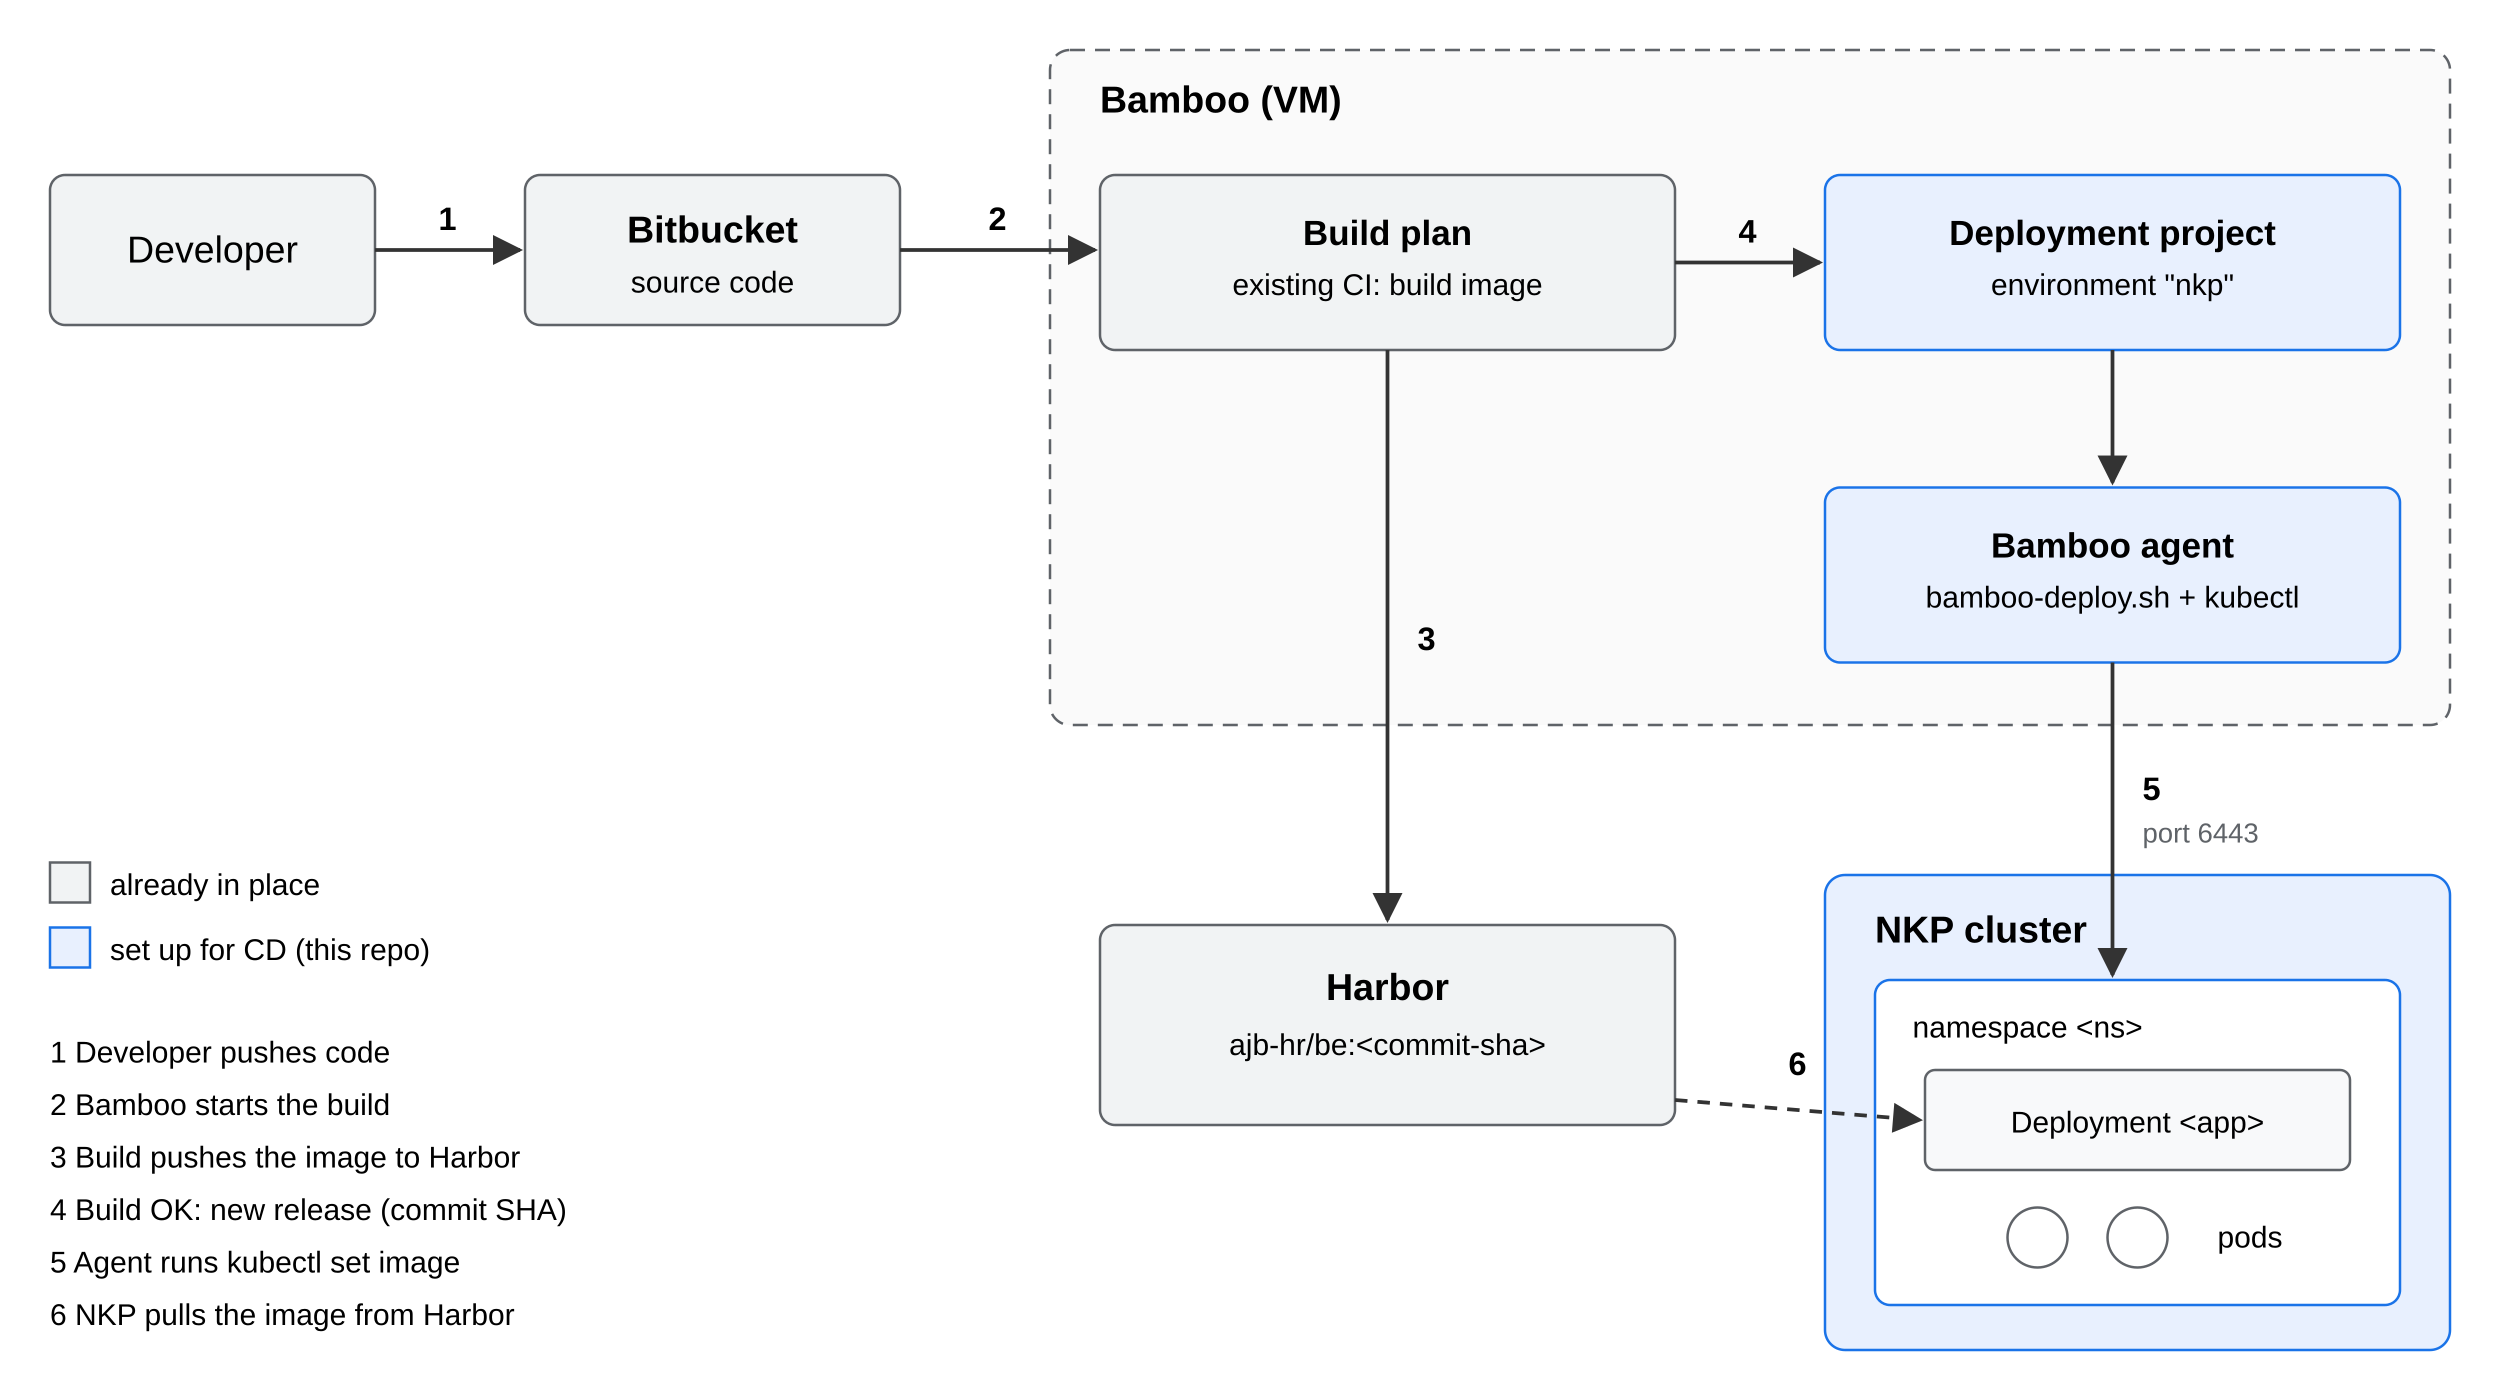
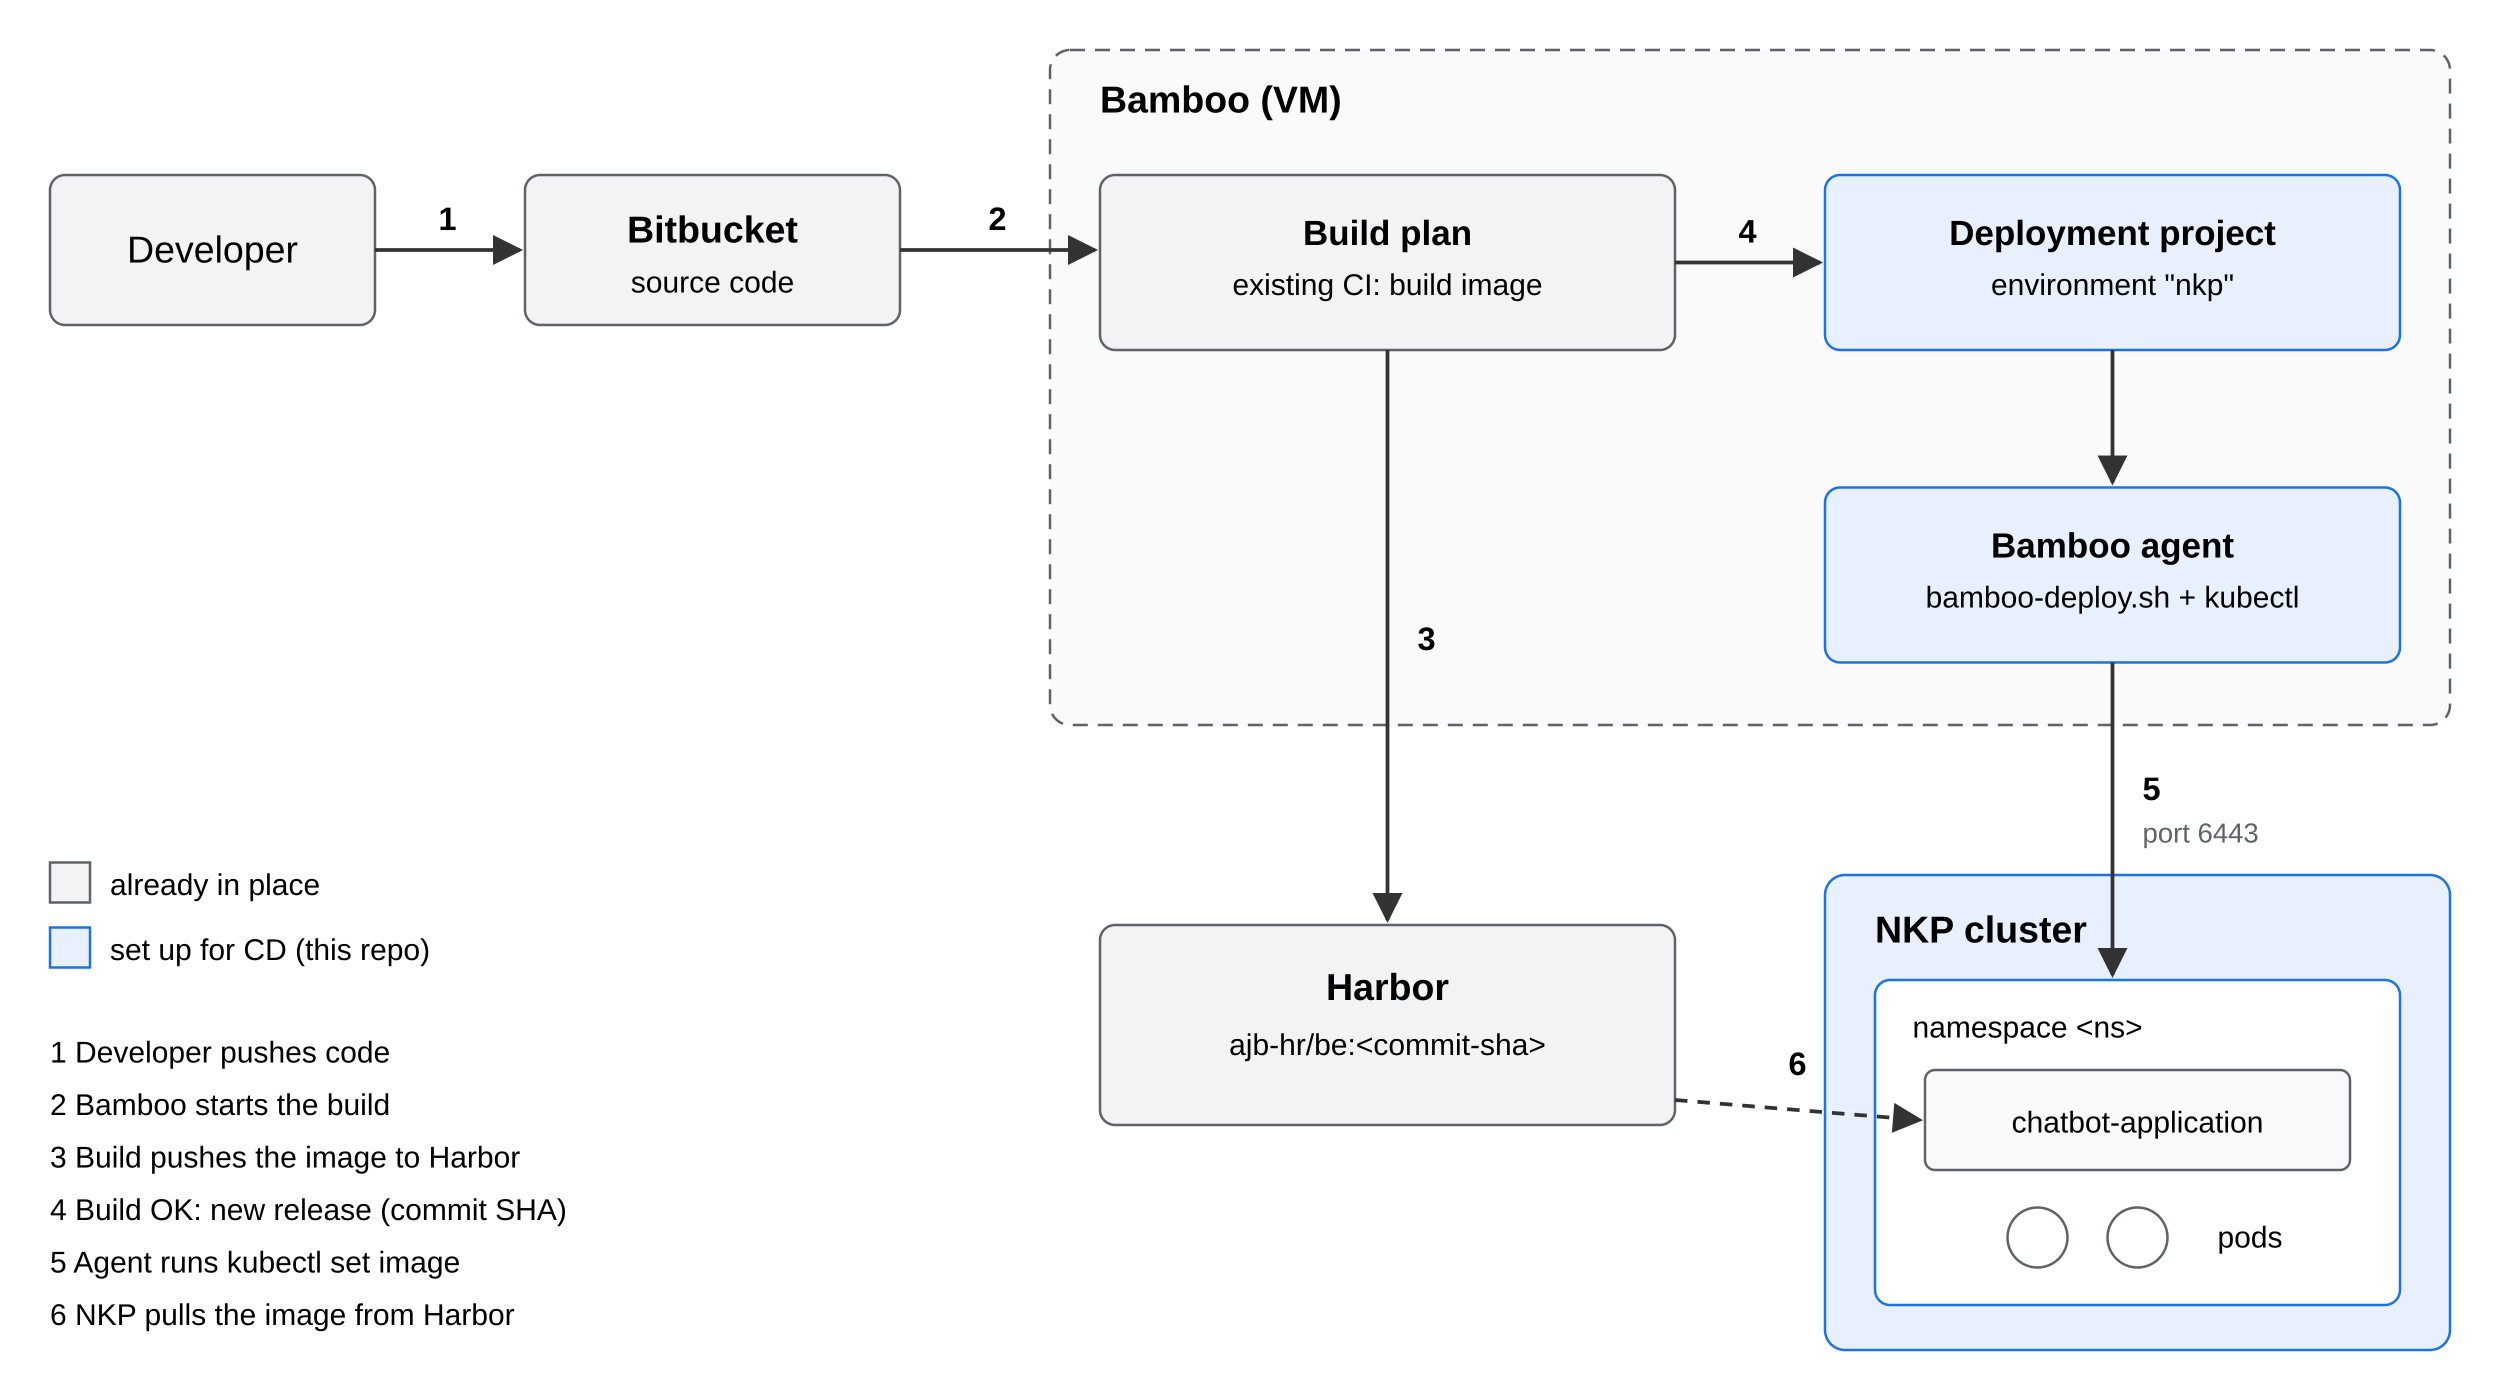
<svg xmlns="http://www.w3.org/2000/svg" width="1000" height="560" viewBox="0 0 1000 560" font-family="Arial, Helvetica, sans-serif">
  <defs>
    <marker id="arrow" viewBox="0 0 10 10" refX="9" refY="5" markerWidth="8" markerHeight="8" orient="auto-start-reverse">
      <path d="M0,0 L10,5 L0,10 z" fill="#333" />
    </marker>
  </defs>
  <rect width="1000" height="560" fill="#ffffff" />
  <rect x="20" y="70" width="130" height="60" rx="6" fill="#f1f3f4" stroke="#5f6368" />
  <text x="85" y="105" text-anchor="middle" font-size="15">Developer</text>
  <rect x="210" y="70" width="150" height="60" rx="6" fill="#f1f3f4" stroke="#5f6368" />
  <text x="285" y="97" text-anchor="middle" font-size="15" font-weight="bold">Bitbucket</text>
  <text x="285" y="117" text-anchor="middle" font-size="12">source code</text>
  <rect x="420" y="20" width="560" height="270" rx="8" fill="#fafafa" stroke="#5f6368" stroke-dasharray="6 4" />
  <text x="440" y="45" font-size="15" font-weight="bold">Bamboo (VM)</text>
  <rect x="440" y="70" width="230" height="70" rx="6" fill="#f1f3f4" stroke="#5f6368" />
  <text x="555" y="98" text-anchor="middle" font-size="14" font-weight="bold">Build plan</text>
  <text x="555" y="118" text-anchor="middle" font-size="12">existing CI: build image</text>
  <rect x="730" y="70" width="230" height="70" rx="6" fill="#e8f0fe" stroke="#1a73e8" />
  <text x="845" y="98" text-anchor="middle" font-size="14" font-weight="bold">Deployment project</text>
  <text x="845" y="118" text-anchor="middle" font-size="12">environment "nkp"</text>
  <rect x="730" y="195" width="230" height="70" rx="6" fill="#e8f0fe" stroke="#1a73e8" />
  <text x="845" y="223" text-anchor="middle" font-size="14" font-weight="bold">Bamboo agent</text>
  <text x="845" y="243" text-anchor="middle" font-size="12">bamboo-deploy.sh + kubectl</text>
  <rect x="440" y="370" width="230" height="80" rx="6" fill="#f1f3f4" stroke="#5f6368" />
  <text x="555" y="400" text-anchor="middle" font-size="15" font-weight="bold">Harbor</text>
  <text x="555" y="422" text-anchor="middle" font-size="12">ajb-hr/be:&lt;commit-sha&gt;</text>
  <rect x="730" y="350" width="250" height="190" rx="8" fill="#e8f0fe" stroke="#1a73e8" />
  <text x="750" y="377" font-size="15" font-weight="bold">NKP cluster</text>
  <rect x="750" y="392" width="210" height="130" rx="6" fill="#ffffff" stroke="#1a73e8" />
  <text x="765" y="415" font-size="12">namespace &lt;ns&gt;</text>
  <rect x="770" y="428" width="170" height="40" rx="4" fill="#f8f9fa" stroke="#5f6368" />
-   <text x="855" y="453" text-anchor="middle" font-size="12">Deployment &lt;app&gt;</text>
+   <text x="855" y="453" text-anchor="middle" font-size="12">chatbot-application</text>
  <circle cx="815" cy="495" r="12" fill="#ffffff" stroke="#5f6368" />
  <circle cx="855" cy="495" r="12" fill="#ffffff" stroke="#5f6368" />
  <text x="900" y="499" text-anchor="middle" font-size="12">pods</text>
  <line x1="150" y1="100" x2="208" y2="100" stroke="#333" stroke-width="1.5" marker-end="url(#arrow)" />
  <text x="179" y="92" text-anchor="middle" font-size="13" font-weight="bold">1</text>
  <line x1="360" y1="100" x2="438" y2="100" stroke="#333" stroke-width="1.5" marker-end="url(#arrow)" />
  <text x="399" y="92" text-anchor="middle" font-size="13" font-weight="bold">2</text>
  <line x1="555" y1="140" x2="555" y2="368" stroke="#333" stroke-width="1.5" marker-end="url(#arrow)" />
  <text x="567" y="260" font-size="13" font-weight="bold">3</text>
  <line x1="670" y1="105" x2="728" y2="105" stroke="#333" stroke-width="1.5" marker-end="url(#arrow)" />
  <text x="699" y="97" text-anchor="middle" font-size="13" font-weight="bold">4</text>
  <line x1="845" y1="140" x2="845" y2="193" stroke="#333" stroke-width="1.5" marker-end="url(#arrow)" />
  <line x1="845" y1="265" x2="845" y2="390" stroke="#333" stroke-width="1.5" marker-end="url(#arrow)" />
  <text x="857" y="320" font-size="13" font-weight="bold">5</text>
  <text x="857" y="337" font-size="11" fill="#5f6368">port 6443</text>
  <line x1="670" y1="440" x2="768" y2="448" stroke="#333" stroke-width="1.5" stroke-dasharray="5 4" marker-end="url(#arrow)" />
  <text x="719" y="430" text-anchor="middle" font-size="13" font-weight="bold">6</text>
  <rect x="20" y="345" width="16" height="16" fill="#f1f3f4" stroke="#5f6368" />
  <text x="44" y="358" font-size="12">already in place</text>
  <rect x="20" y="371" width="16" height="16" fill="#e8f0fe" stroke="#1a73e8" />
  <text x="44" y="384" font-size="12">set up for CD (this repo)</text>
  <text x="20" y="425" font-size="12">1  Developer pushes code</text>
  <text x="20" y="446" font-size="12">2  Bamboo starts the build</text>
  <text x="20" y="467" font-size="12">3  Build pushes the image to Harbor</text>
  <text x="20" y="488" font-size="12">4  Build OK: new release (commit SHA)</text>
  <text x="20" y="509" font-size="12">5  Agent runs kubectl set image</text>
  <text x="20" y="530" font-size="12">6  NKP pulls the image from Harbor</text>
</svg>
